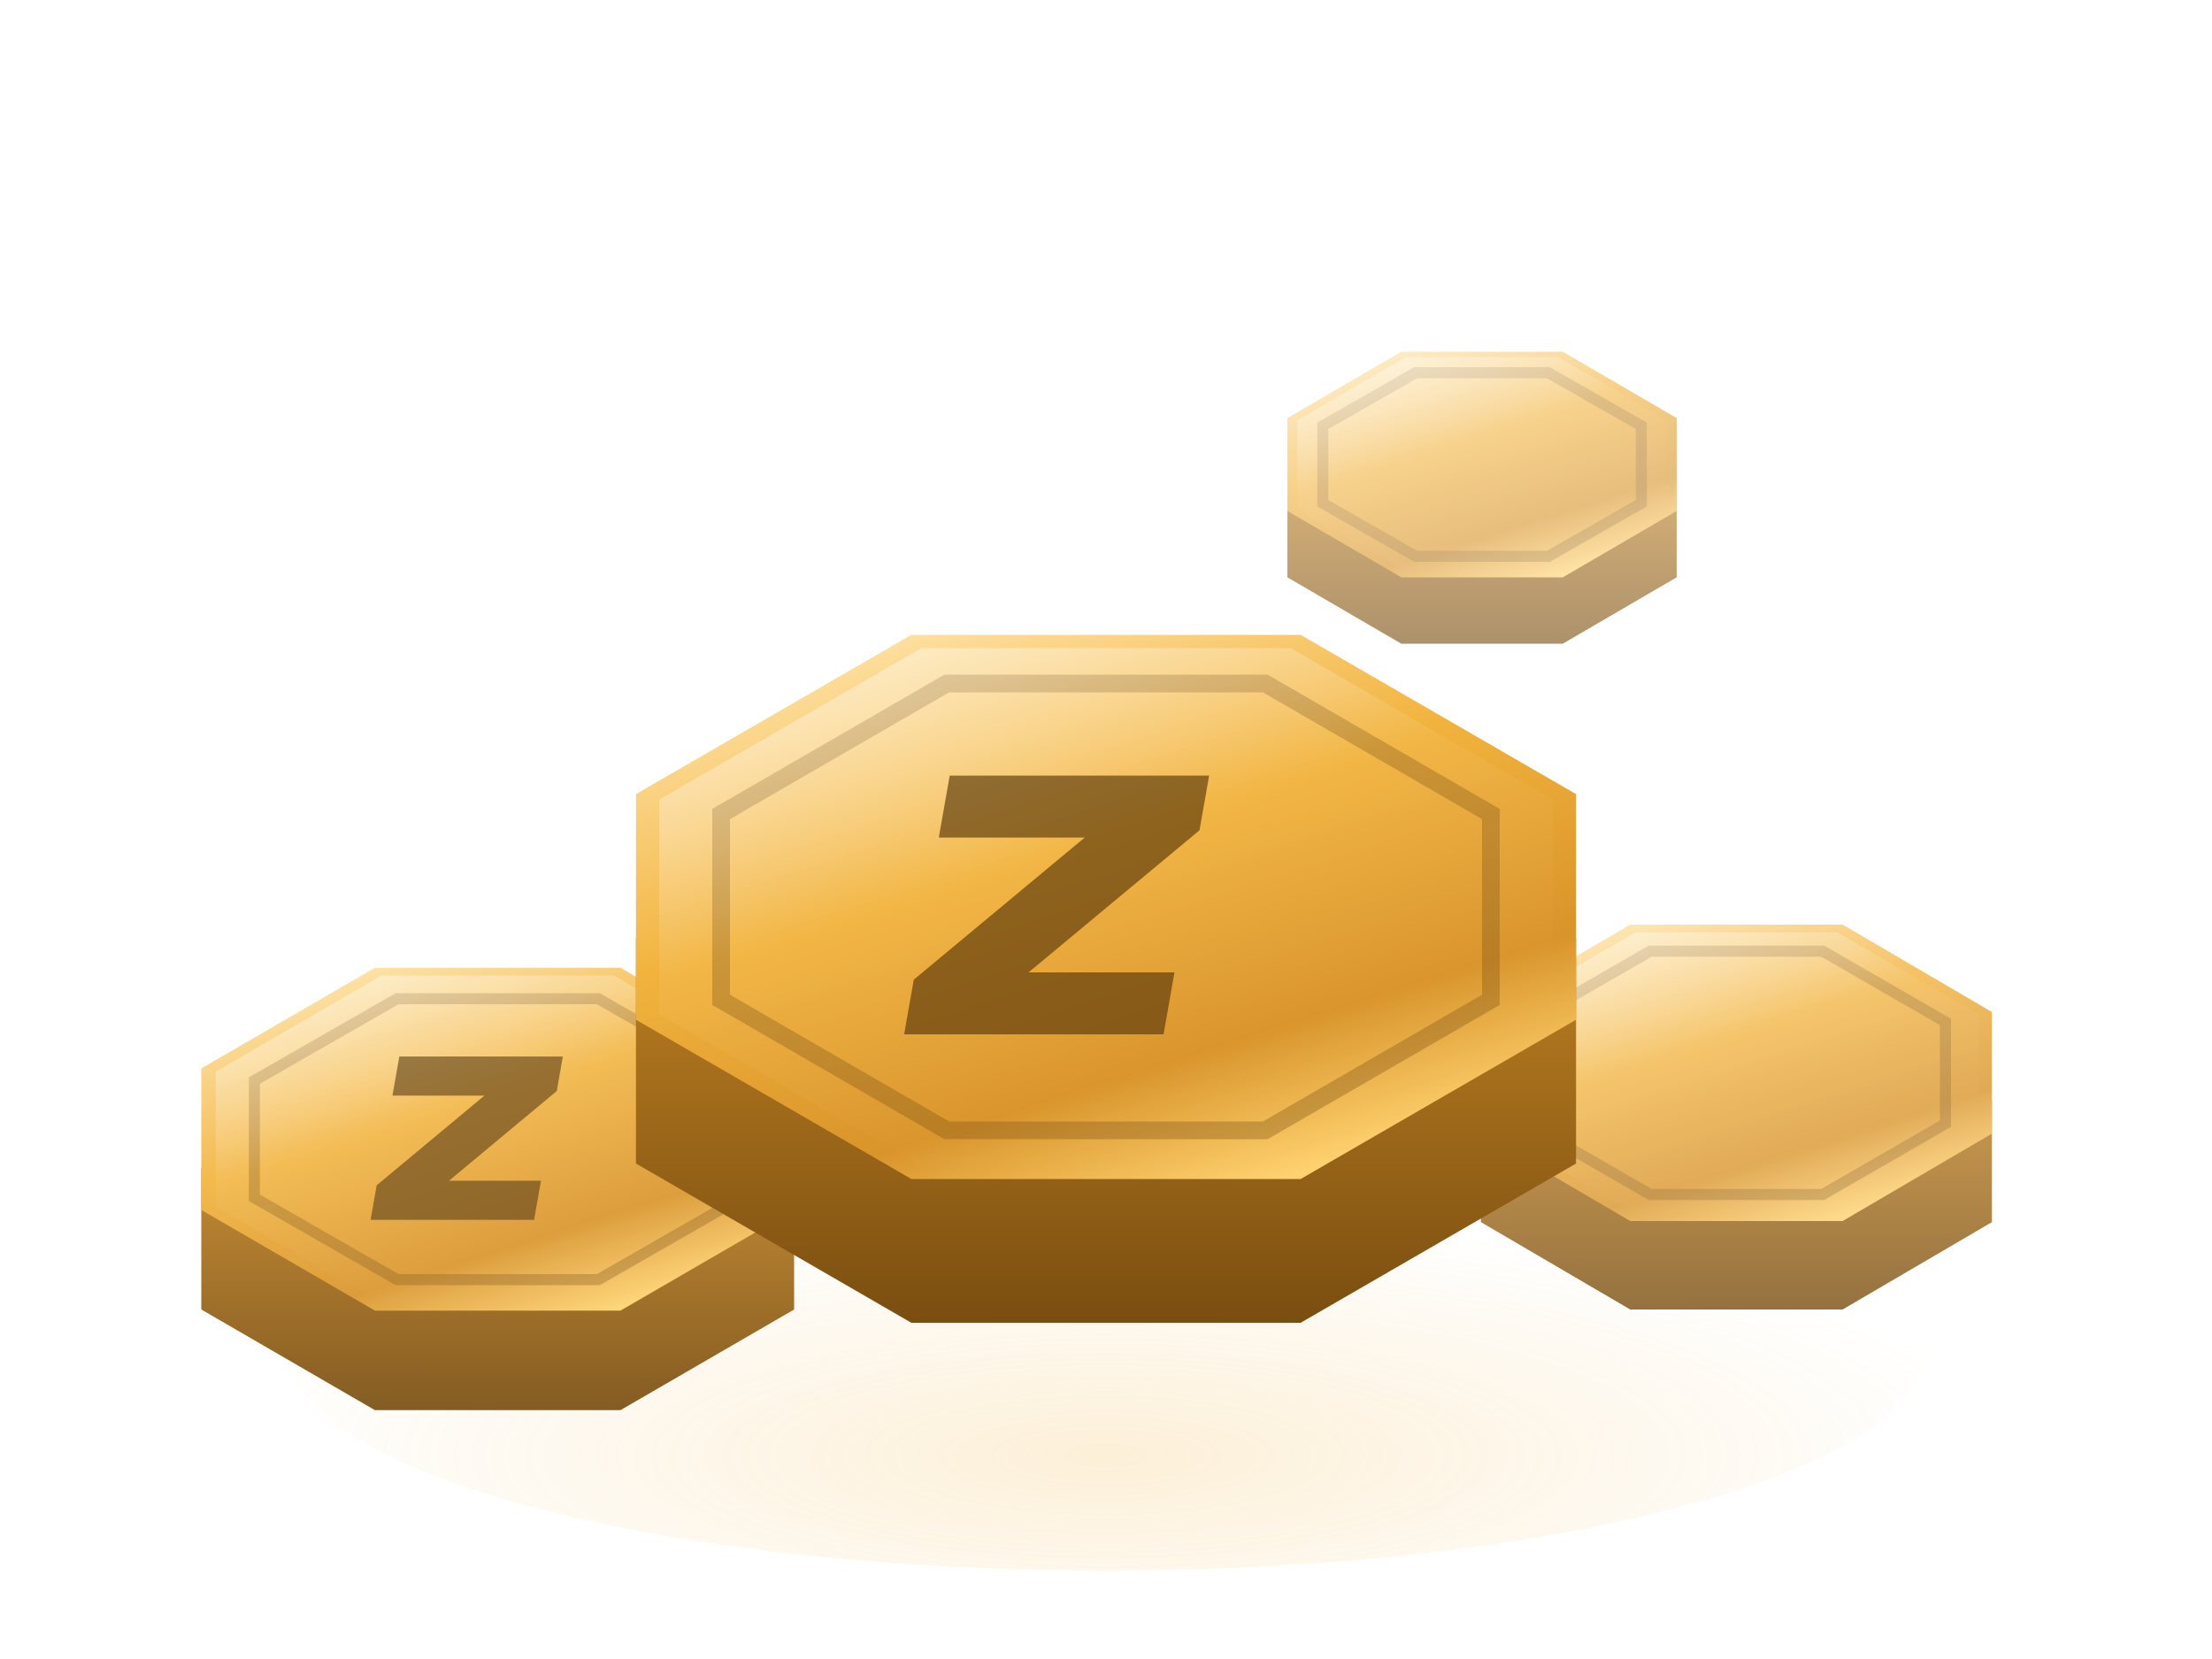
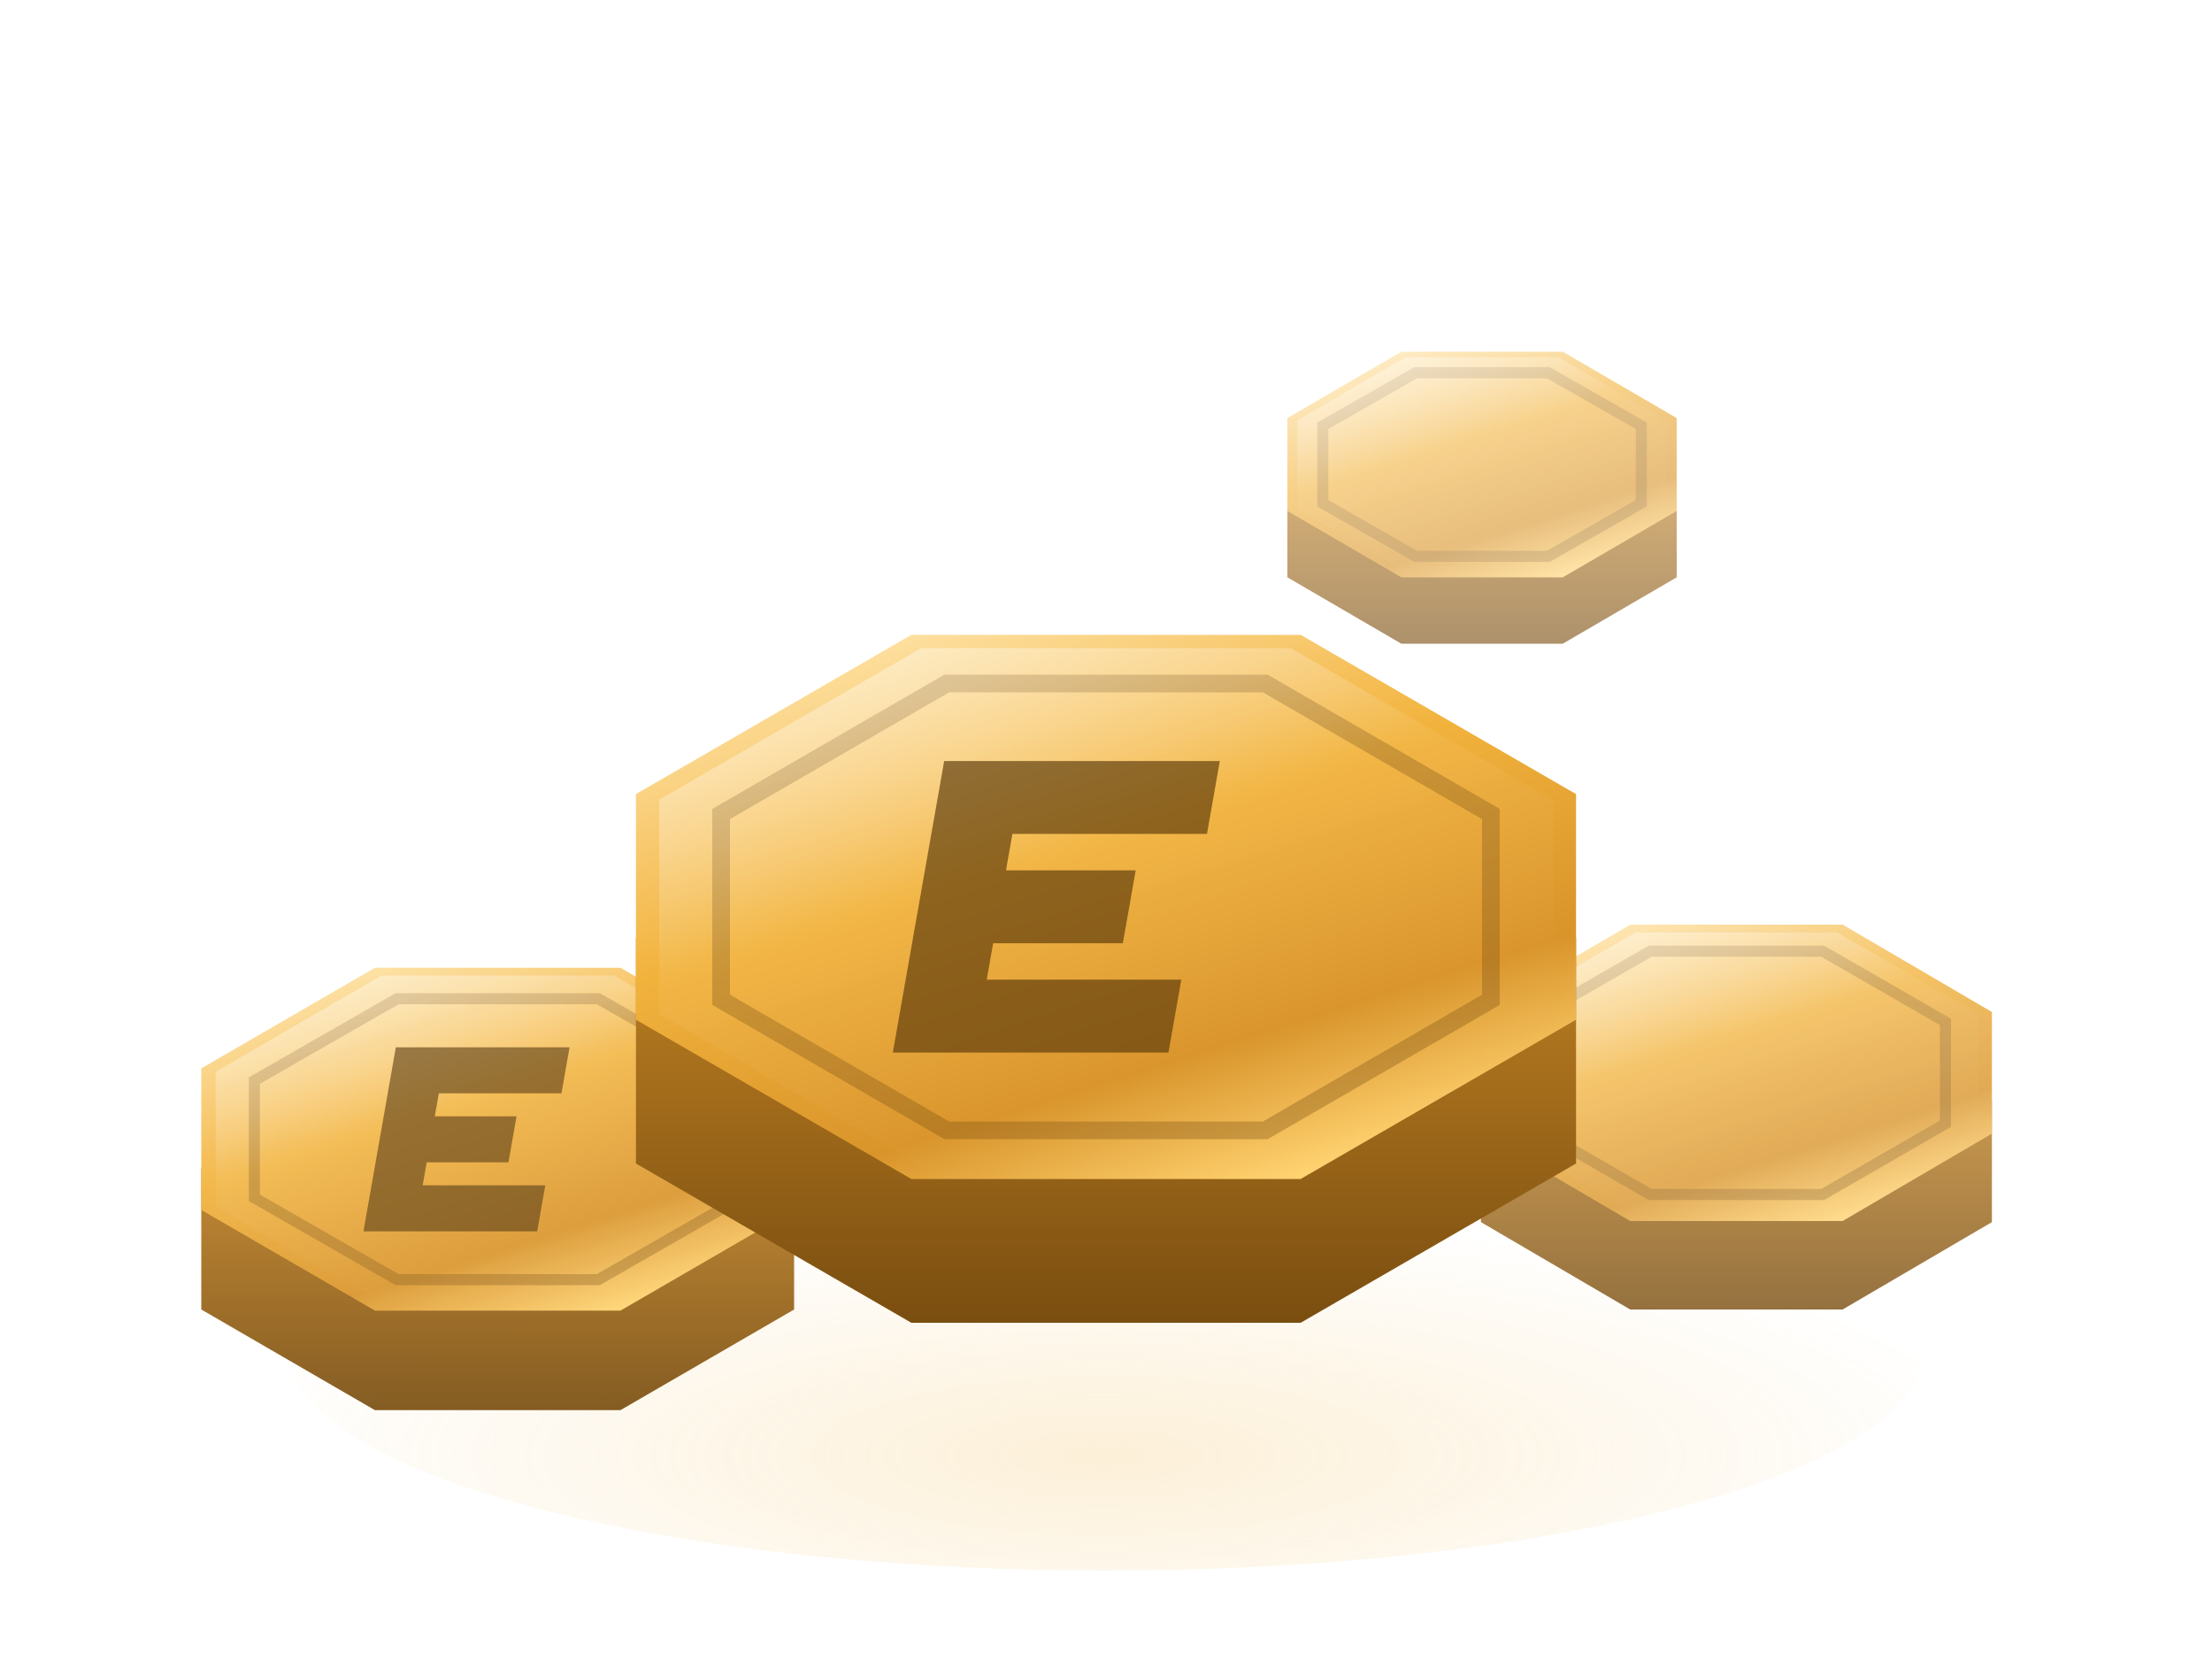
<svg xmlns="http://www.w3.org/2000/svg" viewBox="0 0 200 150" role="img" aria-label="חבילת קוינס">
  <defs>
    <linearGradient id="g" x1="0.15" y1="0" x2="0.7" y2="1">
      <stop offset="0" stop-color="#FFE6AE" />
      <stop offset="0.42" stop-color="#F2B33D" />
      <stop offset="0.78" stop-color="#D9942A" />
      <stop offset="1" stop-color="#FFD371" />
    </linearGradient>
    <linearGradient id="e" x1="0" y1="0" x2="0" y2="1">
      <stop offset="0" stop-color="#D9942A" />
      <stop offset="1" stop-color="#7A4E10" />
    </linearGradient>
    <linearGradient id="s" x1="0" y1="0" x2="0.55" y2="1">
      <stop offset="0" stop-color="#FFFFFF" stop-opacity="0.5" />
      <stop offset="0.5" stop-color="#FFFFFF" stop-opacity="0.05" />
      <stop offset="1" stop-color="#FFFFFF" stop-opacity="0" />
    </linearGradient>
    <linearGradient id="b" x1="0" y1="0" x2="0.4" y2="1">
      <stop offset="0" stop-color="#A8C0FF" />
      <stop offset="1" stop-color="#2E5FF0" />
    </linearGradient>
    <radialGradient id="p" cx="50%" cy="74%" r="55%">
      <stop offset="0" stop-color="#F2B33D" stop-opacity="0.20" />
      <stop offset="1" stop-color="#F2B33D" stop-opacity="0" />
    </radialGradient>
  </defs>
  <ellipse cx="100" cy="122" rx="74" ry="20" fill="url(#p)" />
  <g opacity="0.62">
    <polygon points="151.6,52.2 141.3,58.2 126.7,58.2 116.4,52.2 116.4,43.8 126.7,37.8 141.3,37.8 151.6,43.8" fill="url(#e)" />
    <polygon points="151.6,46.2 141.3,52.2 126.7,52.2 116.4,46.2 116.4,37.8 126.7,31.8 141.3,31.8 151.6,37.8" fill="url(#g)" />
    <polygon points="148.4,45.5 140.0,50.3 128.0,50.3 119.6,45.5 119.6,38.5 128.0,33.7 140.0,33.7 148.4,38.5" fill="none" stroke="#7A4E10" stroke-opacity="0.34" stroke-width="1" />
    <polygon points="150.7,46.0 140.9,51.7 127.1,51.7 117.3,46.0 117.3,38.0 127.1,32.3 140.9,32.3 150.7,38.0" fill="url(#s)" />
  </g>
  <g opacity="0.8">
    <polygon points="180.1,110.5 166.6,118.4 147.4,118.4 133.9,110.5 133.9,99.5 147.4,91.6 166.6,91.6 180.1,99.5" fill="url(#e)" />
    <polygon points="180.1,102.5 166.6,110.4 147.4,110.4 133.9,102.5 133.9,91.5 147.4,83.6 166.6,83.6 180.1,91.5" fill="url(#g)" />
    <polygon points="175.9,101.6 164.8,108.0 149.2,108.0 138.1,101.6 138.1,92.4 149.2,86.0 164.8,86.0 175.9,92.4" fill="none" stroke="#7A4E10" stroke-opacity="0.34" stroke-width="1" />
    <polygon points="178.9,102.3 166.1,109.7 147.9,109.7 135.1,102.3 135.1,91.7 147.9,84.3 166.1,84.3 178.9,91.7" fill="url(#s)" />
  </g>
  <g opacity="0.92">
    <polygon points="71.8,118.4 56.1,127.5 33.9,127.5 18.2,118.4 18.2,105.6 33.9,96.5 56.1,96.5 71.8,105.6" fill="url(#e)" />
    <polygon points="71.8,109.4 56.1,118.5 33.9,118.5 18.2,109.4 18.2,96.6 33.9,87.5 56.1,87.5 71.8,96.6" fill="url(#g)" />
    <polygon points="67.0,108.3 54.1,115.7 35.9,115.7 23.0,108.3 23.0,97.7 35.9,90.3 54.1,90.3 67.0,97.7" fill="none" stroke="#7A4E10" stroke-opacity="0.34" stroke-width="1" />
    <polygon points="70.5,109.1 55.5,117.8 34.5,117.8 19.5,109.1 19.5,96.9 34.5,88.2 55.5,88.2 70.5,96.9" fill="url(#s)" />
    <g transform="translate(30.2,89.7) scale(0.462,0.416) skewX(-9)" fill="#5A390A" fill-opacity="0.66">
-       <path d="M15 14 H47 V21.5 L29 41 H47 V49.5 H15 V42 L33 22.5 H15 Z" />
+       <path d="M14 12h10v40H14ZM14 12h34v10H14ZM14 27h26v10H14ZM14 42h34v10H14Z" />
    </g>
  </g>
  <g opacity="1">
    <polygon points="142.5,105.2 117.6,119.6 82.4,119.6 57.5,105.2 57.5,84.8 82.4,70.4 117.6,70.4 142.5,84.8" fill="url(#e)" />
    <polygon points="142.5,92.2 117.6,106.6 82.4,106.6 57.5,92.2 57.5,71.8 82.4,57.4 117.6,57.4 142.5,71.8" fill="url(#g)" />
    <polygon points="134.8,90.4 114.4,102.2 85.6,102.2 65.2,90.4 65.2,73.6 85.6,61.8 114.4,61.8 134.8,73.6" fill="none" stroke="#7A4E10" stroke-opacity="0.34" stroke-width="1.6" />
    <polygon points="140.4,91.7 116.7,105.4 83.3,105.4 59.6,91.7 59.6,72.3 83.3,58.6 116.7,58.6 140.4,72.3" fill="url(#s)" />
    <g transform="translate(76.5,60.9) scale(0.733,0.659) skewX(-9)" fill="#5A390A" fill-opacity="0.66">
-       <path d="M15 14 H47 V21.5 L29 41 H47 V49.5 H15 V42 L33 22.5 H15 Z" />
+       <path d="M14 12h10v40H14ZM14 12h34v10H14ZM14 27h26v10H14ZM14 42h34v10H14Z" />
    </g>
  </g>
</svg>
